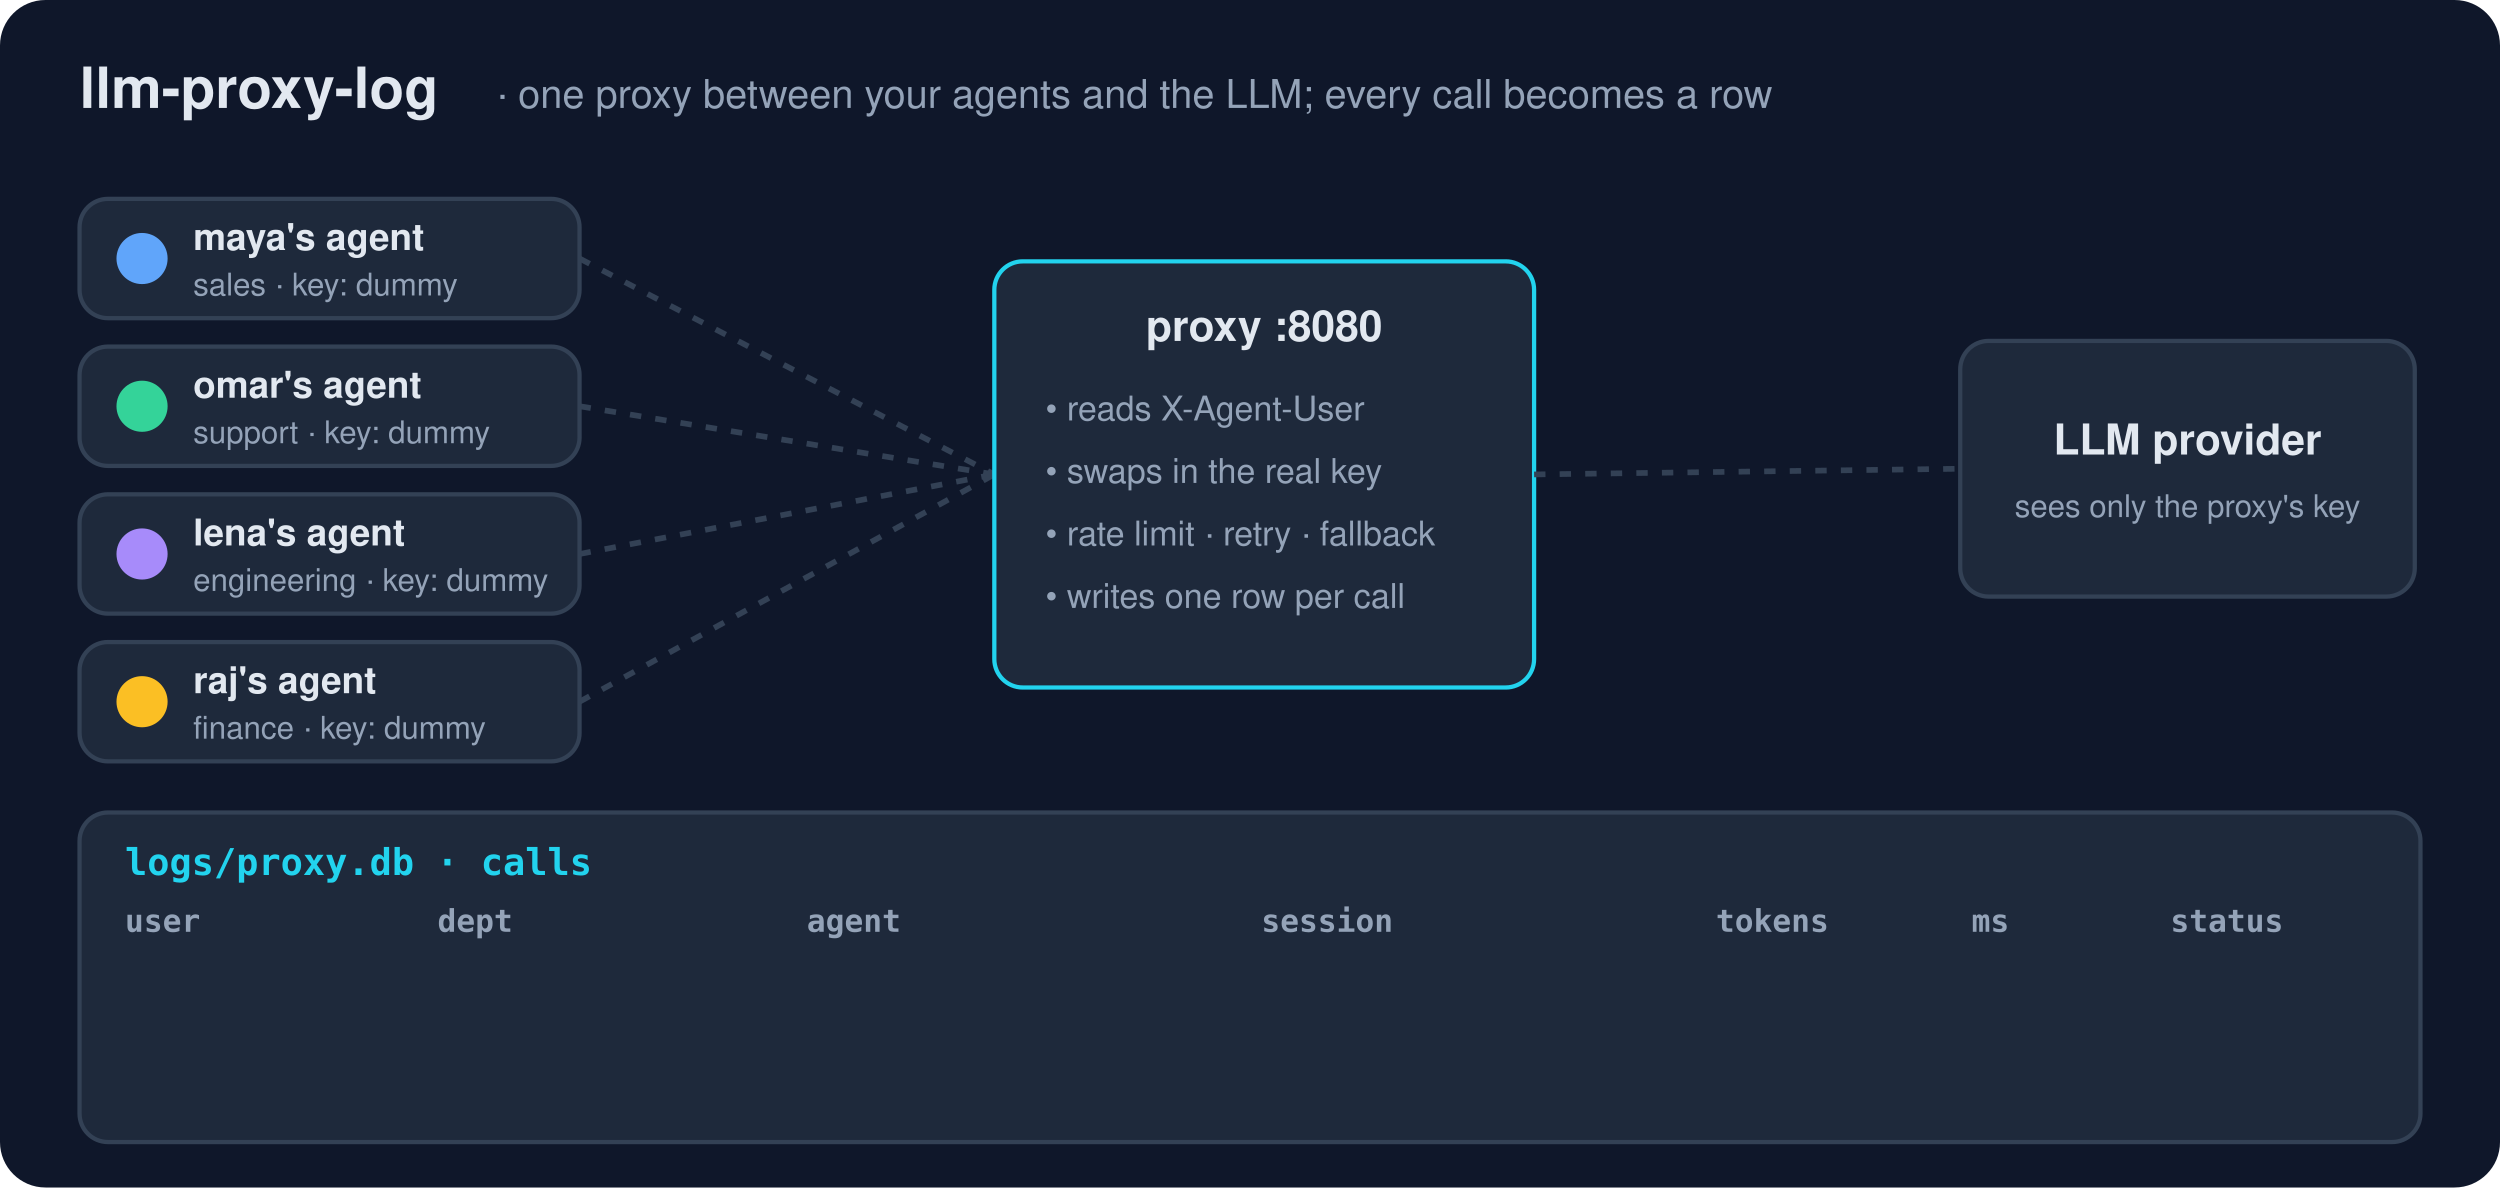
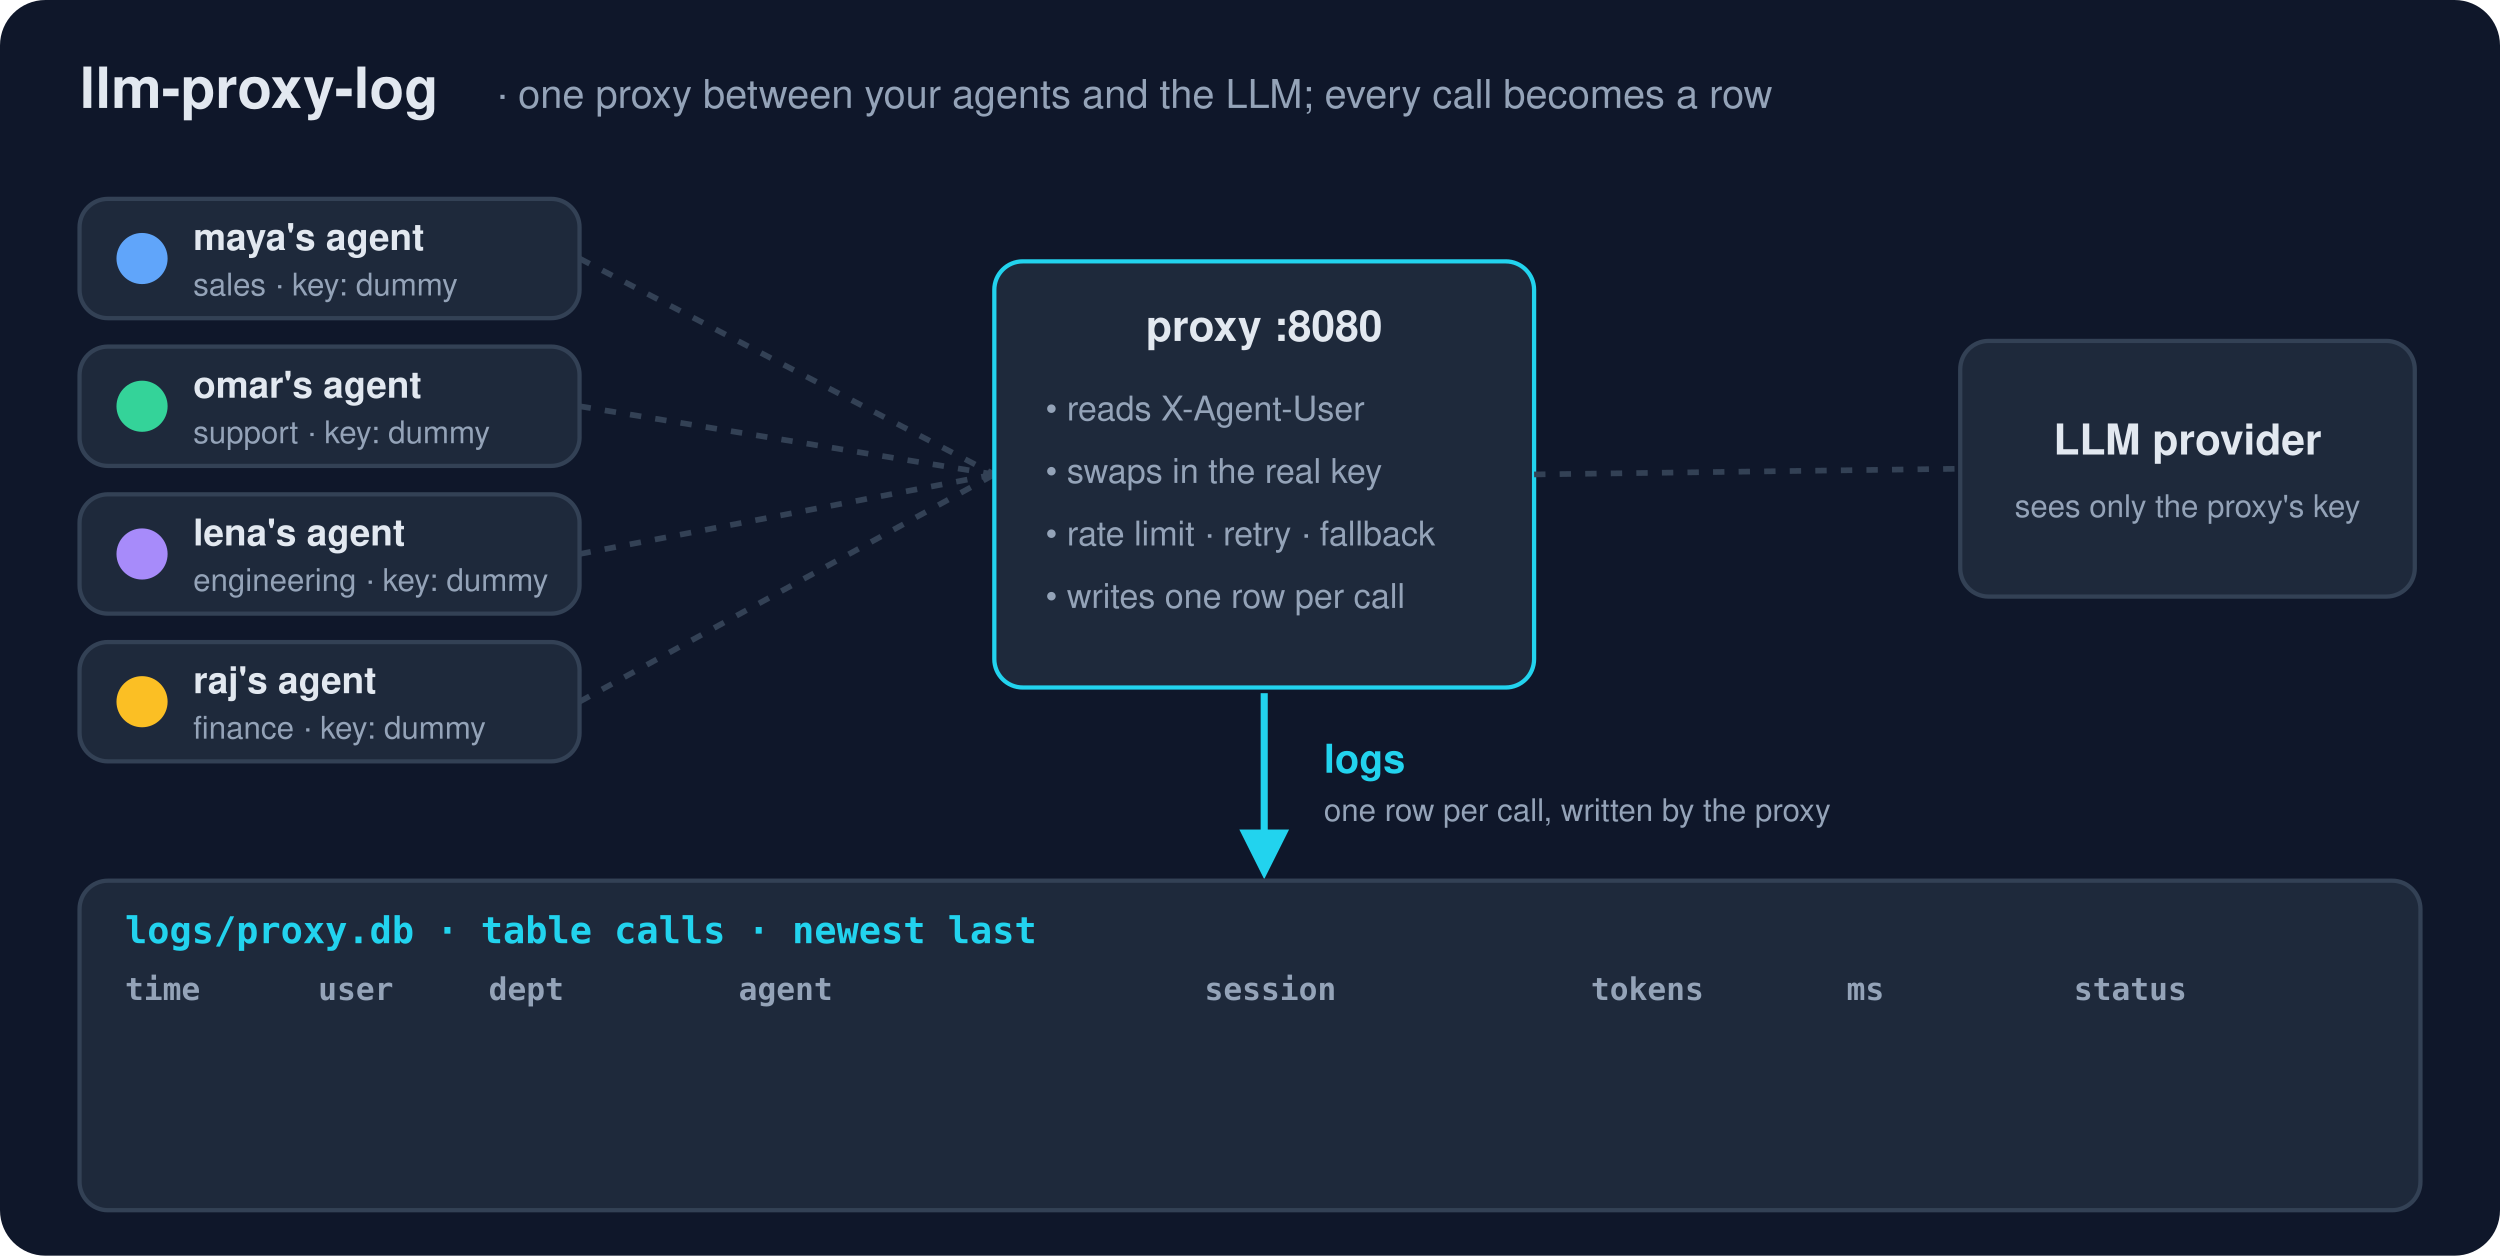
- <svg xmlns="http://www.w3.org/2000/svg" viewBox="0 0 880 418" width="880" height="418" role="img" aria-label="Animated diagram: four agents call the LLM through llm-proxy-log, which logs one row per call with the user, department, agent and session.">
-   <rect width="880" height="418" rx="16" fill="#0f172a" />
+ <svg xmlns="http://www.w3.org/2000/svg" viewBox="0 0 880 442" width="880" height="442" role="img" aria-label="Animated diagram: four agents call the LLM through llm-proxy-log; an arrow labelled logs goes down from the proxy to the log table, where one row per call appears with time, user, department, agent, session, tokens, latency and status.">
+   <rect width="880" height="442" rx="16" fill="#0f172a" />
  <text x="28" y="38" font-family="-apple-system,BlinkMacSystemFont,'Segoe UI',Helvetica,Arial,sans-serif" font-size="20" fill="#e2e8f0" font-weight="700" text-anchor="start">llm-proxy-log</text>
  <text x="174.6" y="38" font-family="-apple-system,BlinkMacSystemFont,'Segoe UI',Helvetica,Arial,sans-serif" font-size="14" fill="#94a3b8" font-weight="400" text-anchor="start">· one proxy between your agents and the LLM; every call becomes a row</text>
  <rect x="28" y="70" width="176" height="42" rx="10" fill="#1e293b" stroke="#334155" stroke-width="1.5" />
  <circle cx="50" cy="91" r="9" fill="#60a5fa" />
  <text x="68" y="88" font-family="-apple-system,BlinkMacSystemFont,'Segoe UI',Helvetica,Arial,sans-serif" font-size="13" fill="#e2e8f0" font-weight="600" text-anchor="start">maya's agent</text>
  <text x="68" y="104" font-family="-apple-system,BlinkMacSystemFont,'Segoe UI',Helvetica,Arial,sans-serif" font-size="11" fill="#94a3b8" font-weight="400" text-anchor="start">sales · key: dummy</text>
  <line x1="204" y1="91" x2="350" y2="167.0" stroke="#334155" stroke-width="2" stroke-dasharray="4 5" />
  <rect x="28" y="122" width="176" height="42" rx="10" fill="#1e293b" stroke="#334155" stroke-width="1.5" />
  <circle cx="50" cy="143" r="9" fill="#34d399" />
  <text x="68" y="140" font-family="-apple-system,BlinkMacSystemFont,'Segoe UI',Helvetica,Arial,sans-serif" font-size="13" fill="#e2e8f0" font-weight="600" text-anchor="start">omar's agent</text>
  <text x="68" y="156" font-family="-apple-system,BlinkMacSystemFont,'Segoe UI',Helvetica,Arial,sans-serif" font-size="11" fill="#94a3b8" font-weight="400" text-anchor="start">support · key: dummy</text>
  <line x1="204" y1="143" x2="350" y2="167.0" stroke="#334155" stroke-width="2" stroke-dasharray="4 5" />
  <rect x="28" y="174" width="176" height="42" rx="10" fill="#1e293b" stroke="#334155" stroke-width="1.5" />
  <circle cx="50" cy="195" r="9" fill="#a78bfa" />
  <text x="68" y="192" font-family="-apple-system,BlinkMacSystemFont,'Segoe UI',Helvetica,Arial,sans-serif" font-size="13" fill="#e2e8f0" font-weight="600" text-anchor="start">lena's agent</text>
  <text x="68" y="208" font-family="-apple-system,BlinkMacSystemFont,'Segoe UI',Helvetica,Arial,sans-serif" font-size="11" fill="#94a3b8" font-weight="400" text-anchor="start">engineering · key: dummy</text>
  <line x1="204" y1="195" x2="350" y2="167.0" stroke="#334155" stroke-width="2" stroke-dasharray="4 5" />
  <rect x="28" y="226" width="176" height="42" rx="10" fill="#1e293b" stroke="#334155" stroke-width="1.5" />
  <circle cx="50" cy="247" r="9" fill="#fbbf24" />
  <text x="68" y="244" font-family="-apple-system,BlinkMacSystemFont,'Segoe UI',Helvetica,Arial,sans-serif" font-size="13" fill="#e2e8f0" font-weight="600" text-anchor="start">raj's agent</text>
  <text x="68" y="260" font-family="-apple-system,BlinkMacSystemFont,'Segoe UI',Helvetica,Arial,sans-serif" font-size="11" fill="#94a3b8" font-weight="400" text-anchor="start">finance · key: dummy</text>
  <line x1="204" y1="247" x2="350" y2="167.0" stroke="#334155" stroke-width="2" stroke-dasharray="4 5" />
  <rect x="350" y="92" width="190" height="150" rx="10" fill="#1e293b" stroke="#22d3ee" stroke-width="1.5" />
  <text x="445.0" y="120" font-family="-apple-system,BlinkMacSystemFont,'Segoe UI',Helvetica,Arial,sans-serif" font-size="15" fill="#e2e8f0" font-weight="700" text-anchor="middle">proxy :8080</text>
  <text x="368" y="148" font-family="-apple-system,BlinkMacSystemFont,'Segoe UI',Helvetica,Arial,sans-serif" font-size="12" fill="#94a3b8" font-weight="400" text-anchor="start">• reads X-Agent-User</text>
  <text x="368" y="170" font-family="-apple-system,BlinkMacSystemFont,'Segoe UI',Helvetica,Arial,sans-serif" font-size="12" fill="#94a3b8" font-weight="400" text-anchor="start">• swaps in the real key</text>
  <text x="368" y="192" font-family="-apple-system,BlinkMacSystemFont,'Segoe UI',Helvetica,Arial,sans-serif" font-size="12" fill="#94a3b8" font-weight="400" text-anchor="start">• rate limit · retry · fallback</text>
  <text x="368" y="214" font-family="-apple-system,BlinkMacSystemFont,'Segoe UI',Helvetica,Arial,sans-serif" font-size="12" fill="#94a3b8" font-weight="400" text-anchor="start">• writes one row per call</text>
  <line x1="540" y1="167.0" x2="690" y2="165.0" stroke="#334155" stroke-width="2" stroke-dasharray="4 5" />
  <rect x="690" y="120" width="160" height="90" rx="10" fill="#1e293b" stroke="#334155" stroke-width="1.5" />
  <text x="770.0" y="160" font-family="-apple-system,BlinkMacSystemFont,'Segoe UI',Helvetica,Arial,sans-serif" font-size="15" fill="#e2e8f0" font-weight="700" text-anchor="middle">LLM provider</text>
  <text x="770.0" y="182" font-family="-apple-system,BlinkMacSystemFont,'Segoe UI',Helvetica,Arial,sans-serif" font-size="11" fill="#94a3b8" font-weight="400" text-anchor="middle">sees only the proxy's key</text>
-   <rect x="28" y="286" width="824" height="116" rx="10" fill="#1e293b" stroke="#334155" stroke-width="1.5" />
-   <text x="44" y="308" font-family="ui-monospace,SFMono-Regular,Menlo,Consolas,monospace" font-size="13" fill="#22d3ee" font-weight="700" text-anchor="start">logs/proxy.db  ·  calls</text>
-   <text x="44" y="328" font-family="ui-monospace,SFMono-Regular,Menlo,Consolas,monospace" font-size="11" fill="#94a3b8" font-weight="600" text-anchor="start">user</text>
-   <text x="154" y="328" font-family="ui-monospace,SFMono-Regular,Menlo,Consolas,monospace" font-size="11" fill="#94a3b8" font-weight="600" text-anchor="start">dept</text>
-   <text x="284" y="328" font-family="ui-monospace,SFMono-Regular,Menlo,Consolas,monospace" font-size="11" fill="#94a3b8" font-weight="600" text-anchor="start">agent</text>
-   <text x="444" y="328" font-family="ui-monospace,SFMono-Regular,Menlo,Consolas,monospace" font-size="11" fill="#94a3b8" font-weight="600" text-anchor="start">session</text>
-   <text x="604" y="328" font-family="ui-monospace,SFMono-Regular,Menlo,Consolas,monospace" font-size="11" fill="#94a3b8" font-weight="600" text-anchor="start">tokens</text>
-   <text x="694" y="328" font-family="ui-monospace,SFMono-Regular,Menlo,Consolas,monospace" font-size="11" fill="#94a3b8" font-weight="600" text-anchor="start">ms</text>
-   <text x="764" y="328" font-family="ui-monospace,SFMono-Regular,Menlo,Consolas,monospace" font-size="11" fill="#94a3b8" font-weight="600" text-anchor="start">status</text>
+   <defs>
+     <marker id="logs-head" viewBox="0 0 10 10" refX="8" refY="5" markerWidth="7" markerHeight="7" orient="auto-start-reverse">
+       <path d="M0 0L10 5L0 10z" fill="#22d3ee" />
+     </marker>
+   </defs>
+   <line x1="445" y1="244" x2="445" y2="306" stroke="#22d3ee" stroke-width="2.5" marker-end="url(#logs-head)" />
+   <text x="466" y="272" font-family="-apple-system,BlinkMacSystemFont,'Segoe UI',Helvetica,Arial,sans-serif" font-size="14" fill="#22d3ee" font-weight="700" text-anchor="start">logs</text>
+   <text x="466" y="289" font-family="-apple-system,BlinkMacSystemFont,'Segoe UI',Helvetica,Arial,sans-serif" font-size="11" fill="#94a3b8" font-weight="400" text-anchor="start">one row per call, written by the proxy</text>
+   <rect x="28" y="310" width="824" height="116" rx="10" fill="#1e293b" stroke="#334155" stroke-width="1.5" />
+   <text x="44" y="332" font-family="ui-monospace,SFMono-Regular,Menlo,Consolas,monospace" font-size="13" fill="#22d3ee" font-weight="700" text-anchor="start">logs/proxy.db  ·  table calls  ·  newest last</text>
+   <text x="44" y="352" font-family="ui-monospace,SFMono-Regular,Menlo,Consolas,monospace" font-size="11" fill="#94a3b8" font-weight="600" text-anchor="start">time</text>
+   <text x="112" y="352" font-family="ui-monospace,SFMono-Regular,Menlo,Consolas,monospace" font-size="11" fill="#94a3b8" font-weight="600" text-anchor="start">user</text>
+   <text x="172" y="352" font-family="ui-monospace,SFMono-Regular,Menlo,Consolas,monospace" font-size="11" fill="#94a3b8" font-weight="600" text-anchor="start">dept</text>
+   <text x="260" y="352" font-family="ui-monospace,SFMono-Regular,Menlo,Consolas,monospace" font-size="11" fill="#94a3b8" font-weight="600" text-anchor="start">agent</text>
+   <text x="424" y="352" font-family="ui-monospace,SFMono-Regular,Menlo,Consolas,monospace" font-size="11" fill="#94a3b8" font-weight="600" text-anchor="start">session</text>
+   <text x="560" y="352" font-family="ui-monospace,SFMono-Regular,Menlo,Consolas,monospace" font-size="11" fill="#94a3b8" font-weight="600" text-anchor="start">tokens</text>
+   <text x="650" y="352" font-family="ui-monospace,SFMono-Regular,Menlo,Consolas,monospace" font-size="11" fill="#94a3b8" font-weight="600" text-anchor="start">ms</text>
+   <text x="730" y="352" font-family="ui-monospace,SFMono-Regular,Menlo,Consolas,monospace" font-size="11" fill="#94a3b8" font-weight="600" text-anchor="start">status</text>
  <circle cx="0" cy="0" r="6" fill="#60a5fa" opacity="0">
    <animateTransform attributeName="transform" type="translate" dur="14s" repeatCount="indefinite" values="204 91;204 91;350 167.0;540 167.0;690 165.0;690 165.0;540 167.0;350 167.0;204 91;204 91" keyTimes="0;0.021;0.071;0.093;0.136;0.157;0.2;0.221;0.264;1" />
    <animate attributeName="opacity" dur="14s" repeatCount="indefinite" values="0;0;1;1;0;0" keyTimes="0;0.011;0.021;0.264;0.275;1" />
  </circle>
  <rect x="350" y="92" width="190" height="150" rx="10" fill="none" stroke="#60a5fa" stroke-width="3" opacity="0">
    <animate attributeName="opacity" dur="14s" repeatCount="indefinite" values="0;0;1;1;0;0" keyTimes="0;0.057;0.071;0.093;0.107;1" />
  </rect>
  <rect x="350" y="92" width="190" height="150" rx="10" fill="none" stroke="#60a5fa" stroke-width="3" opacity="0">
    <animate attributeName="opacity" dur="14s" repeatCount="indefinite" values="0;0;1;1;0;0" keyTimes="0;0.186;0.2;0.221;0.236;1" />
  </rect>
+   <rect x="-14" y="-4" width="28" height="8" rx="2" fill="#60a5fa" opacity="0">
+     <animateTransform attributeName="transform" type="translate" dur="14s" repeatCount="indefinite" values="445 248;445 248;445 304;445 304" keyTimes="0;0.186;0.208;1" />
+     <animate attributeName="opacity" dur="14s" repeatCount="indefinite" values="0;0;1;1;0;0" keyTimes="0;0.184;0.186;0.208;0.214;1" />
+   </rect>
  <g opacity="0">
-     <rect x="36" y="337" width="808" height="14" rx="3" fill="#60a5fa" opacity="0.10" />
-     <text x="44" y="348" font-family="ui-monospace,SFMono-Regular,Menlo,Consolas,monospace" font-size="11" fill="#e2e8f0" font-weight="400" text-anchor="start">maya</text>
-     <text x="154" y="348" font-family="ui-monospace,SFMono-Regular,Menlo,Consolas,monospace" font-size="11" fill="#e2e8f0" font-weight="400" text-anchor="start">sales</text>
-     <text x="284" y="348" font-family="ui-monospace,SFMono-Regular,Menlo,Consolas,monospace" font-size="11" fill="#e2e8f0" font-weight="400" text-anchor="start">sales-assistant</text>
-     <text x="444" y="348" font-family="ui-monospace,SFMono-Regular,Menlo,Consolas,monospace" font-size="11" fill="#e2e8f0" font-weight="400" text-anchor="start">lead-acme</text>
-     <text x="604" y="348" font-family="ui-monospace,SFMono-Regular,Menlo,Consolas,monospace" font-size="11" fill="#e2e8f0" font-weight="400" text-anchor="start">1,284</text>
-     <text x="694" y="348" font-family="ui-monospace,SFMono-Regular,Menlo,Consolas,monospace" font-size="11" fill="#e2e8f0" font-weight="400" text-anchor="start">912</text>
-     <text x="764" y="348" font-family="ui-monospace,SFMono-Regular,Menlo,Consolas,monospace" font-size="11" fill="#e2e8f0" font-weight="400" text-anchor="start">200</text>
+     <rect x="36" y="361" width="808" height="14" rx="3" fill="#60a5fa" opacity="0.10" />
+     <text x="44" y="372" font-family="ui-monospace,SFMono-Regular,Menlo,Consolas,monospace" font-size="11" fill="#94a3b8" font-weight="400" text-anchor="start">09:14:02</text>
+     <text x="112" y="372" font-family="ui-monospace,SFMono-Regular,Menlo,Consolas,monospace" font-size="11" fill="#e2e8f0" font-weight="400" text-anchor="start">maya</text>
+     <text x="172" y="372" font-family="ui-monospace,SFMono-Regular,Menlo,Consolas,monospace" font-size="11" fill="#e2e8f0" font-weight="400" text-anchor="start">sales</text>
+     <text x="260" y="372" font-family="ui-monospace,SFMono-Regular,Menlo,Consolas,monospace" font-size="11" fill="#e2e8f0" font-weight="400" text-anchor="start">sales-assistant</text>
+     <text x="424" y="372" font-family="ui-monospace,SFMono-Regular,Menlo,Consolas,monospace" font-size="11" fill="#e2e8f0" font-weight="400" text-anchor="start">lead-acme</text>
+     <text x="560" y="372" font-family="ui-monospace,SFMono-Regular,Menlo,Consolas,monospace" font-size="11" fill="#e2e8f0" font-weight="400" text-anchor="start">1,284</text>
+     <text x="650" y="372" font-family="ui-monospace,SFMono-Regular,Menlo,Consolas,monospace" font-size="11" fill="#e2e8f0" font-weight="400" text-anchor="start">912</text>
+     <text x="730" y="372" font-family="ui-monospace,SFMono-Regular,Menlo,Consolas,monospace" font-size="11" fill="#e2e8f0" font-weight="400" text-anchor="start">200</text>
    <animate attributeName="opacity" dur="14s" repeatCount="indefinite" values="0;0;1;1;0;0" keyTimes="0;0.204;0.221;0.975;0.993;1" />
  </g>
  <circle cx="0" cy="0" r="6" fill="#34d399" opacity="0">
    <animateTransform attributeName="transform" type="translate" dur="14s" repeatCount="indefinite" values="204 143;204 143;350 167.0;540 167.0;690 165.0;690 165.0;540 167.0;350 167.0;204 143;204 143" keyTimes="0;0.254;0.304;0.325;0.368;0.389;0.432;0.454;0.496;1" />
    <animate attributeName="opacity" dur="14s" repeatCount="indefinite" values="0;0;1;1;0;0" keyTimes="0;0.243;0.254;0.496;0.507;1" />
  </circle>
  <rect x="350" y="92" width="190" height="150" rx="10" fill="none" stroke="#34d399" stroke-width="3" opacity="0">
    <animate attributeName="opacity" dur="14s" repeatCount="indefinite" values="0;0;1;1;0;0" keyTimes="0;0.289;0.304;0.325;0.339;1" />
  </rect>
  <rect x="350" y="92" width="190" height="150" rx="10" fill="none" stroke="#34d399" stroke-width="3" opacity="0">
    <animate attributeName="opacity" dur="14s" repeatCount="indefinite" values="0;0;1;1;0;0" keyTimes="0;0.418;0.432;0.454;0.468;1" />
  </rect>
+   <rect x="-14" y="-4" width="28" height="8" rx="2" fill="#34d399" opacity="0">
+     <animateTransform attributeName="transform" type="translate" dur="14s" repeatCount="indefinite" values="445 248;445 248;445 304;445 304" keyTimes="0;0.418;0.44;1" />
+     <animate attributeName="opacity" dur="14s" repeatCount="indefinite" values="0;0;1;1;0;0" keyTimes="0;0.416;0.418;0.44;0.446;1" />
+   </rect>
  <g opacity="0">
-     <rect x="36" y="352" width="808" height="14" rx="3" fill="#34d399" opacity="0.10" />
-     <text x="44" y="363" font-family="ui-monospace,SFMono-Regular,Menlo,Consolas,monospace" font-size="11" fill="#e2e8f0" font-weight="400" text-anchor="start">omar</text>
-     <text x="154" y="363" font-family="ui-monospace,SFMono-Regular,Menlo,Consolas,monospace" font-size="11" fill="#e2e8f0" font-weight="400" text-anchor="start">support</text>
-     <text x="284" y="363" font-family="ui-monospace,SFMono-Regular,Menlo,Consolas,monospace" font-size="11" fill="#e2e8f0" font-weight="400" text-anchor="start">support-bot</text>
-     <text x="444" y="363" font-family="ui-monospace,SFMono-Regular,Menlo,Consolas,monospace" font-size="11" fill="#e2e8f0" font-weight="400" text-anchor="start">ticket-311</text>
-     <text x="604" y="363" font-family="ui-monospace,SFMono-Regular,Menlo,Consolas,monospace" font-size="11" fill="#e2e8f0" font-weight="400" text-anchor="start">2,031</text>
-     <text x="694" y="363" font-family="ui-monospace,SFMono-Regular,Menlo,Consolas,monospace" font-size="11" fill="#e2e8f0" font-weight="400" text-anchor="start">1,407</text>
-     <text x="764" y="363" font-family="ui-monospace,SFMono-Regular,Menlo,Consolas,monospace" font-size="11" fill="#e2e8f0" font-weight="400" text-anchor="start">200</text>
+     <rect x="36" y="376" width="808" height="14" rx="3" fill="#34d399" opacity="0.10" />
+     <text x="44" y="387" font-family="ui-monospace,SFMono-Regular,Menlo,Consolas,monospace" font-size="11" fill="#94a3b8" font-weight="400" text-anchor="start">09:14:09</text>
+     <text x="112" y="387" font-family="ui-monospace,SFMono-Regular,Menlo,Consolas,monospace" font-size="11" fill="#e2e8f0" font-weight="400" text-anchor="start">omar</text>
+     <text x="172" y="387" font-family="ui-monospace,SFMono-Regular,Menlo,Consolas,monospace" font-size="11" fill="#e2e8f0" font-weight="400" text-anchor="start">support</text>
+     <text x="260" y="387" font-family="ui-monospace,SFMono-Regular,Menlo,Consolas,monospace" font-size="11" fill="#e2e8f0" font-weight="400" text-anchor="start">support-bot</text>
+     <text x="424" y="387" font-family="ui-monospace,SFMono-Regular,Menlo,Consolas,monospace" font-size="11" fill="#e2e8f0" font-weight="400" text-anchor="start">ticket-311</text>
+     <text x="560" y="387" font-family="ui-monospace,SFMono-Regular,Menlo,Consolas,monospace" font-size="11" fill="#e2e8f0" font-weight="400" text-anchor="start">2,031</text>
+     <text x="650" y="387" font-family="ui-monospace,SFMono-Regular,Menlo,Consolas,monospace" font-size="11" fill="#e2e8f0" font-weight="400" text-anchor="start">1,407</text>
+     <text x="730" y="387" font-family="ui-monospace,SFMono-Regular,Menlo,Consolas,monospace" font-size="11" fill="#e2e8f0" font-weight="400" text-anchor="start">200</text>
    <animate attributeName="opacity" dur="14s" repeatCount="indefinite" values="0;0;1;1;0;0" keyTimes="0;0.436;0.454;0.975;0.993;1" />
  </g>
  <circle cx="0" cy="0" r="6" fill="#a78bfa" opacity="0">
    <animateTransform attributeName="transform" type="translate" dur="14s" repeatCount="indefinite" values="204 195;204 195;350 167.0;540 167.0;690 165.0;690 165.0;540 167.0;350 167.0;204 195;204 195" keyTimes="0;0.486;0.536;0.557;0.6;0.621;0.664;0.686;0.729;1" />
    <animate attributeName="opacity" dur="14s" repeatCount="indefinite" values="0;0;1;1;0;0" keyTimes="0;0.475;0.486;0.729;0.739;1" />
  </circle>
  <rect x="350" y="92" width="190" height="150" rx="10" fill="none" stroke="#a78bfa" stroke-width="3" opacity="0">
    <animate attributeName="opacity" dur="14s" repeatCount="indefinite" values="0;0;1;1;0;0" keyTimes="0;0.521;0.536;0.557;0.571;1" />
  </rect>
  <rect x="350" y="92" width="190" height="150" rx="10" fill="none" stroke="#a78bfa" stroke-width="3" opacity="0">
    <animate attributeName="opacity" dur="14s" repeatCount="indefinite" values="0;0;1;1;0;0" keyTimes="0;0.65;0.664;0.686;0.7;1" />
  </rect>
+   <rect x="-14" y="-4" width="28" height="8" rx="2" fill="#a78bfa" opacity="0">
+     <animateTransform attributeName="transform" type="translate" dur="14s" repeatCount="indefinite" values="445 248;445 248;445 304;445 304" keyTimes="0;0.65;0.672;1" />
+     <animate attributeName="opacity" dur="14s" repeatCount="indefinite" values="0;0;1;1;0;0" keyTimes="0;0.648;0.65;0.672;0.678;1" />
+   </rect>
  <g opacity="0">
-     <rect x="36" y="367" width="808" height="14" rx="3" fill="#a78bfa" opacity="0.10" />
-     <text x="44" y="378" font-family="ui-monospace,SFMono-Regular,Menlo,Consolas,monospace" font-size="11" fill="#e2e8f0" font-weight="400" text-anchor="start">lena</text>
-     <text x="154" y="378" font-family="ui-monospace,SFMono-Regular,Menlo,Consolas,monospace" font-size="11" fill="#e2e8f0" font-weight="400" text-anchor="start">engineering</text>
-     <text x="284" y="378" font-family="ui-monospace,SFMono-Regular,Menlo,Consolas,monospace" font-size="11" fill="#e2e8f0" font-weight="400" text-anchor="start">code-helper</text>
-     <text x="444" y="378" font-family="ui-monospace,SFMono-Regular,Menlo,Consolas,monospace" font-size="11" fill="#e2e8f0" font-weight="400" text-anchor="start">pr-88</text>
-     <text x="604" y="378" font-family="ui-monospace,SFMono-Regular,Menlo,Consolas,monospace" font-size="11" fill="#e2e8f0" font-weight="400" text-anchor="start">3,560</text>
-     <text x="694" y="378" font-family="ui-monospace,SFMono-Regular,Menlo,Consolas,monospace" font-size="11" fill="#e2e8f0" font-weight="400" text-anchor="start">2,118</text>
-     <text x="764" y="378" font-family="ui-monospace,SFMono-Regular,Menlo,Consolas,monospace" font-size="11" fill="#e2e8f0" font-weight="400" text-anchor="start">200</text>
+     <rect x="36" y="391" width="808" height="14" rx="3" fill="#a78bfa" opacity="0.10" />
+     <text x="44" y="402" font-family="ui-monospace,SFMono-Regular,Menlo,Consolas,monospace" font-size="11" fill="#94a3b8" font-weight="400" text-anchor="start">09:14:17</text>
+     <text x="112" y="402" font-family="ui-monospace,SFMono-Regular,Menlo,Consolas,monospace" font-size="11" fill="#e2e8f0" font-weight="400" text-anchor="start">lena</text>
+     <text x="172" y="402" font-family="ui-monospace,SFMono-Regular,Menlo,Consolas,monospace" font-size="11" fill="#e2e8f0" font-weight="400" text-anchor="start">engineering</text>
+     <text x="260" y="402" font-family="ui-monospace,SFMono-Regular,Menlo,Consolas,monospace" font-size="11" fill="#e2e8f0" font-weight="400" text-anchor="start">code-helper</text>
+     <text x="424" y="402" font-family="ui-monospace,SFMono-Regular,Menlo,Consolas,monospace" font-size="11" fill="#e2e8f0" font-weight="400" text-anchor="start">pr-88</text>
+     <text x="560" y="402" font-family="ui-monospace,SFMono-Regular,Menlo,Consolas,monospace" font-size="11" fill="#e2e8f0" font-weight="400" text-anchor="start">3,560</text>
+     <text x="650" y="402" font-family="ui-monospace,SFMono-Regular,Menlo,Consolas,monospace" font-size="11" fill="#e2e8f0" font-weight="400" text-anchor="start">2,118</text>
+     <text x="730" y="402" font-family="ui-monospace,SFMono-Regular,Menlo,Consolas,monospace" font-size="11" fill="#e2e8f0" font-weight="400" text-anchor="start">200</text>
    <animate attributeName="opacity" dur="14s" repeatCount="indefinite" values="0;0;1;1;0;0" keyTimes="0;0.668;0.686;0.975;0.993;1" />
  </g>
  <circle cx="0" cy="0" r="6" fill="#fbbf24" opacity="0">
    <animateTransform attributeName="transform" type="translate" dur="14s" repeatCount="indefinite" values="204 247;204 247;350 167.0;540 167.0;690 165.0;690 165.0;540 167.0;350 167.0;204 247;204 247" keyTimes="0;0.718;0.768;0.789;0.832;0.854;0.896;0.918;0.961;1" />
    <animate attributeName="opacity" dur="14s" repeatCount="indefinite" values="0;0;1;1;0;0" keyTimes="0;0.707;0.718;0.961;0.971;1" />
  </circle>
  <rect x="350" y="92" width="190" height="150" rx="10" fill="none" stroke="#fbbf24" stroke-width="3" opacity="0">
    <animate attributeName="opacity" dur="14s" repeatCount="indefinite" values="0;0;1;1;0;0" keyTimes="0;0.754;0.768;0.789;0.804;1" />
  </rect>
  <rect x="350" y="92" width="190" height="150" rx="10" fill="none" stroke="#fbbf24" stroke-width="3" opacity="0">
    <animate attributeName="opacity" dur="14s" repeatCount="indefinite" values="0;0;1;1;0;0" keyTimes="0;0.882;0.896;0.918;0.932;1" />
  </rect>
+   <rect x="-14" y="-4" width="28" height="8" rx="2" fill="#fbbf24" opacity="0">
+     <animateTransform attributeName="transform" type="translate" dur="14s" repeatCount="indefinite" values="445 248;445 248;445 304;445 304" keyTimes="0;0.882;0.904;1" />
+     <animate attributeName="opacity" dur="14s" repeatCount="indefinite" values="0;0;1;1;0;0" keyTimes="0;0.88;0.882;0.904;0.91;1" />
+   </rect>
  <g opacity="0">
-     <rect x="36" y="382" width="808" height="14" rx="3" fill="#fbbf24" opacity="0.10" />
-     <text x="44" y="393" font-family="ui-monospace,SFMono-Regular,Menlo,Consolas,monospace" font-size="11" fill="#e2e8f0" font-weight="400" text-anchor="start">raj</text>
-     <text x="154" y="393" font-family="ui-monospace,SFMono-Regular,Menlo,Consolas,monospace" font-size="11" fill="#e2e8f0" font-weight="400" text-anchor="start">finance</text>
-     <text x="284" y="393" font-family="ui-monospace,SFMono-Regular,Menlo,Consolas,monospace" font-size="11" fill="#e2e8f0" font-weight="400" text-anchor="start">invoice-checker</text>
-     <text x="444" y="393" font-family="ui-monospace,SFMono-Regular,Menlo,Consolas,monospace" font-size="11" fill="#e2e8f0" font-weight="400" text-anchor="start">q3-close</text>
-     <text x="604" y="393" font-family="ui-monospace,SFMono-Regular,Menlo,Consolas,monospace" font-size="11" fill="#e2e8f0" font-weight="400" text-anchor="start">804</text>
-     <text x="694" y="393" font-family="ui-monospace,SFMono-Regular,Menlo,Consolas,monospace" font-size="11" fill="#e2e8f0" font-weight="400" text-anchor="start">655</text>
-     <text x="764" y="393" font-family="ui-monospace,SFMono-Regular,Menlo,Consolas,monospace" font-size="11" fill="#e2e8f0" font-weight="400" text-anchor="start">200</text>
+     <rect x="36" y="406" width="808" height="14" rx="3" fill="#fbbf24" opacity="0.10" />
+     <text x="44" y="417" font-family="ui-monospace,SFMono-Regular,Menlo,Consolas,monospace" font-size="11" fill="#94a3b8" font-weight="400" text-anchor="start">09:14:26</text>
+     <text x="112" y="417" font-family="ui-monospace,SFMono-Regular,Menlo,Consolas,monospace" font-size="11" fill="#e2e8f0" font-weight="400" text-anchor="start">raj</text>
+     <text x="172" y="417" font-family="ui-monospace,SFMono-Regular,Menlo,Consolas,monospace" font-size="11" fill="#e2e8f0" font-weight="400" text-anchor="start">finance</text>
+     <text x="260" y="417" font-family="ui-monospace,SFMono-Regular,Menlo,Consolas,monospace" font-size="11" fill="#e2e8f0" font-weight="400" text-anchor="start">invoice-checker</text>
+     <text x="424" y="417" font-family="ui-monospace,SFMono-Regular,Menlo,Consolas,monospace" font-size="11" fill="#e2e8f0" font-weight="400" text-anchor="start">q3-close</text>
+     <text x="560" y="417" font-family="ui-monospace,SFMono-Regular,Menlo,Consolas,monospace" font-size="11" fill="#e2e8f0" font-weight="400" text-anchor="start">804</text>
+     <text x="650" y="417" font-family="ui-monospace,SFMono-Regular,Menlo,Consolas,monospace" font-size="11" fill="#e2e8f0" font-weight="400" text-anchor="start">655</text>
+     <text x="730" y="417" font-family="ui-monospace,SFMono-Regular,Menlo,Consolas,monospace" font-size="11" fill="#e2e8f0" font-weight="400" text-anchor="start">200</text>
    <animate attributeName="opacity" dur="14s" repeatCount="indefinite" values="0;0;1;1;0;0" keyTimes="0;0.9;0.918;0.975;0.993;1" />
  </g>
</svg>
